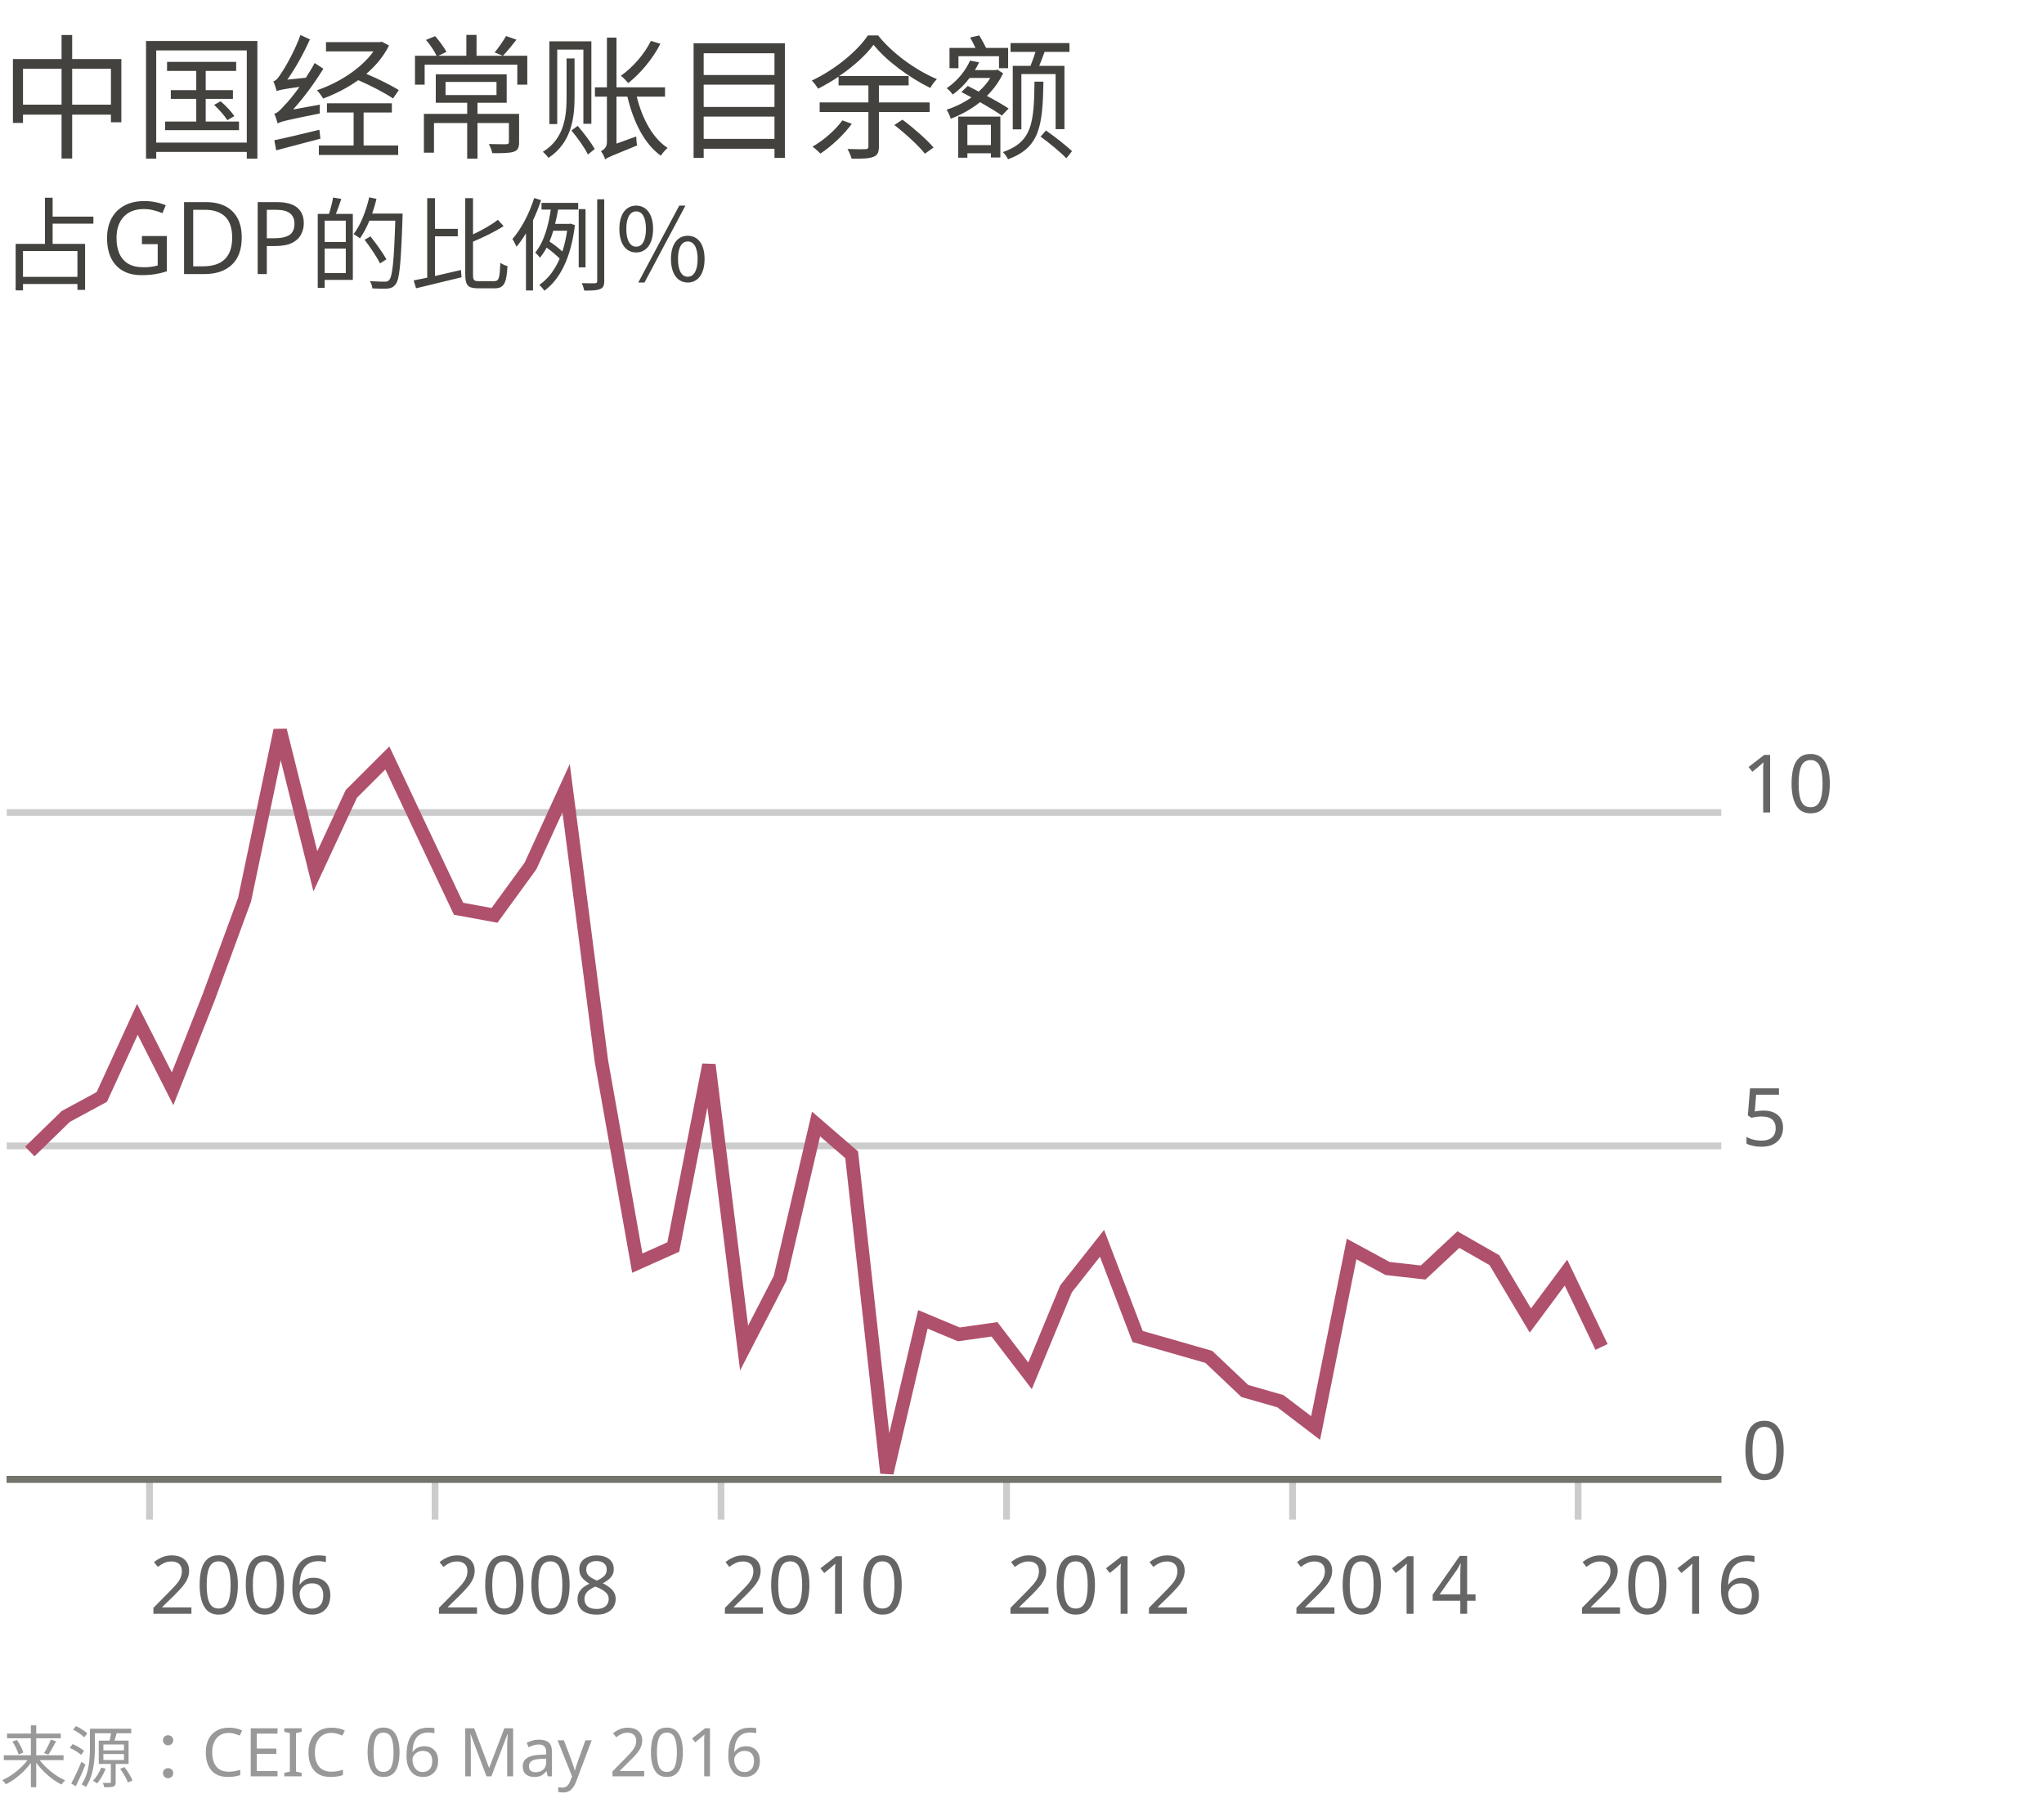
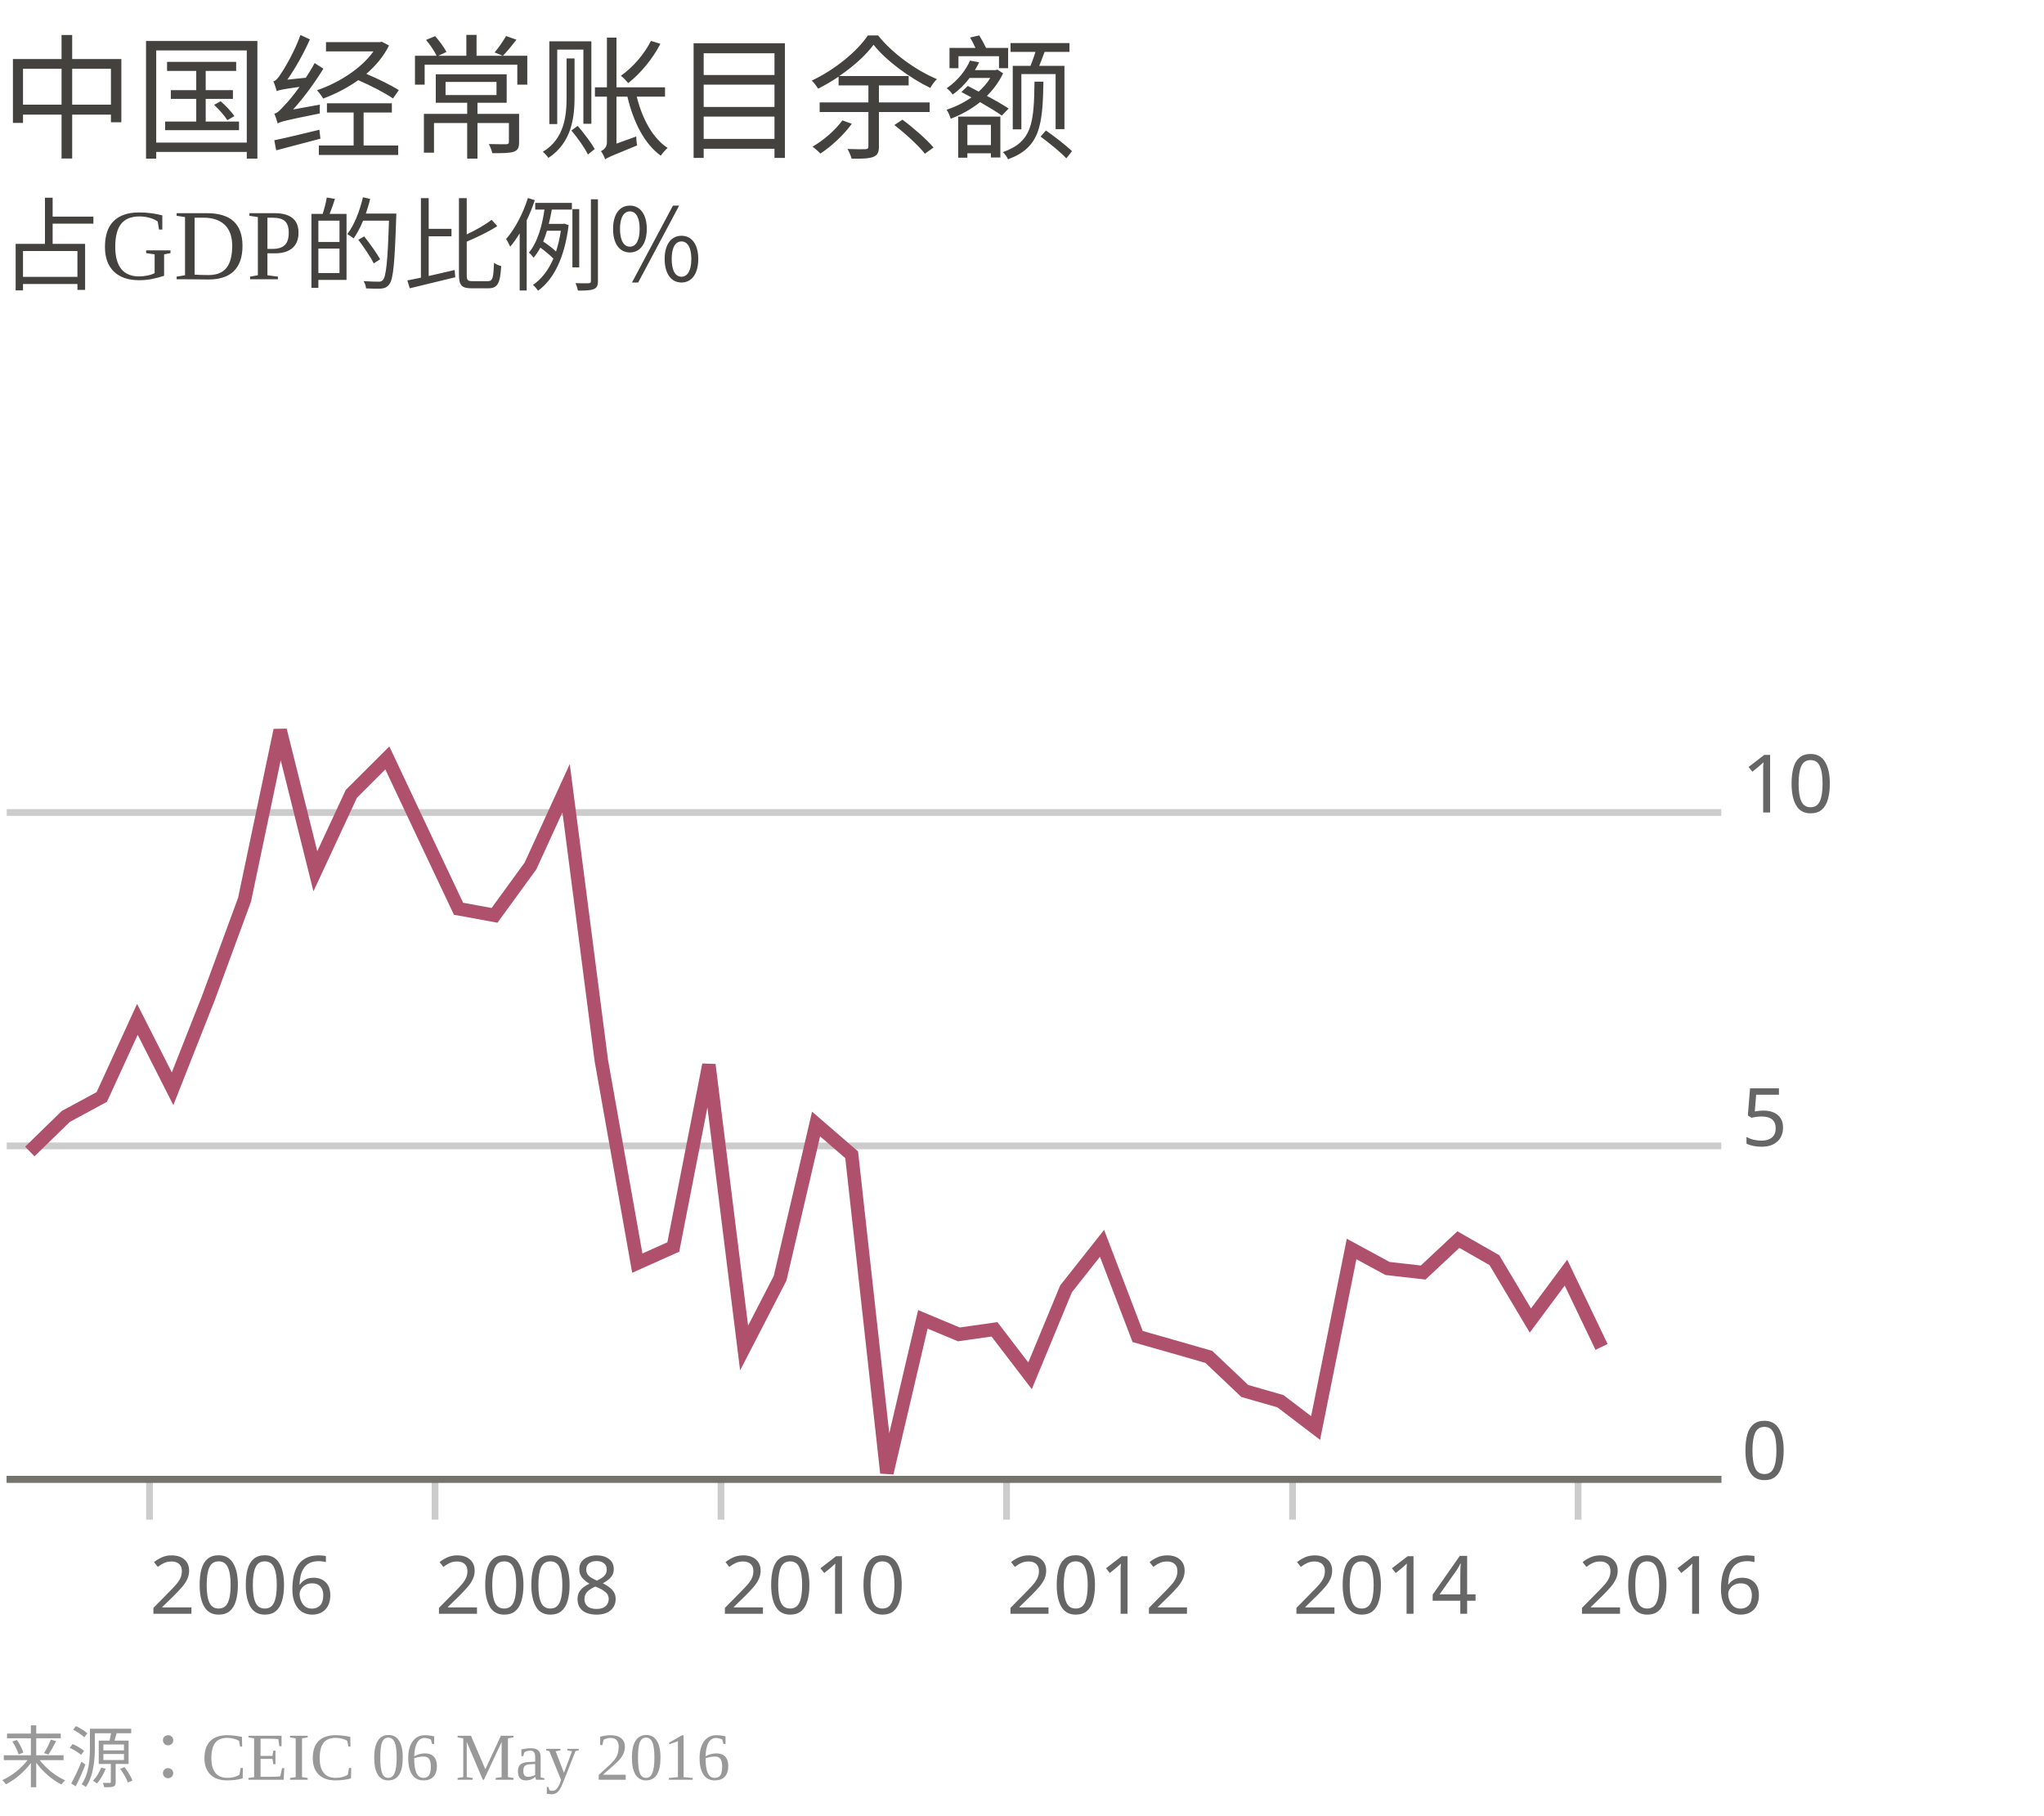
<svg xmlns="http://www.w3.org/2000/svg" viewBox="0 0 304 270">
-   <text class="chart-title" font-family="MetricWeb,sans-serif" fill="#43423e" font-size="20" y="22">中国经常账目余额</text>
-   <text class="chart-subtitle" font-family="MetricWeb,sans-serif" fill="#43423e" font-size="15" y="42">占GDP的比例％</text>
-   <text class="chart-source" font-family="MetricWeb,sans-serif" font-size="10" fill-opacity="0.4" y="265">来源：CEIC 06 May 2016</text>
+   <text class="chart-title" fill="#43423e" font-size="20" y="22">中国经常账目余额</text>
+   <text class="chart-subtitle" fill="#43423e" font-size="15" y="42">占GDP的比例％</text>
+   <text class="chart-source" font-size="10" fill-opacity="0.4" y="265">来源：CEIC 06 May 2016</text>
  <g transform="translate(1,100)">
    <g transform="translate(0,120)" class="x axis">
      <g class="tick" style="" transform="translate(21.23546,0)">
        <line y2="6" x2="0" fill="none" stroke="#000" stroke-opacity="0.2" />
        <text dy="0" style="" y="20" x="0" font-family="MetricWeb,sans-serif" fill-opacity="0.6" font-size="12" text-anchor="start">2006</text>
      </g>
      <g class="tick" style="" transform="translate(63.70637,0)">
        <line y2="6" x2="0" fill="none" stroke="#000" stroke-opacity="0.2" />
        <text dy="0" style="" y="20" x="0" font-family="MetricWeb,sans-serif" fill-opacity="0.6" font-size="12" text-anchor="start">2008</text>
      </g>
      <g class="tick" style="" transform="translate(106.2355,0)">
        <line y2="6" x2="0" fill="none" stroke="#000" stroke-opacity="0.2" />
        <text dy="0" style="" y="20" x="0" font-family="MetricWeb,sans-serif" fill-opacity="0.6" font-size="12" text-anchor="start">2010</text>
      </g>
      <g class="tick" style="" transform="translate(148.7064,0)">
        <line y2="6" x2="0" fill="none" stroke="#000" stroke-opacity="0.2" />
        <text dy="0" style="" y="20" x="0" font-family="MetricWeb,sans-serif" fill-opacity="0.6" font-size="12" text-anchor="start">2012</text>
      </g>
      <g class="tick" style="" transform="translate(191.2355,0)">
        <line y2="6" x2="0" fill="none" stroke="#000" stroke-opacity="0.2" />
        <text dy="0" style="" y="20" x="0" font-family="MetricWeb,sans-serif" fill-opacity="0.6" font-size="12" text-anchor="start">2014</text>
      </g>
      <g class="tick" style="" transform="translate(233.7064,0)">
        <line y2="6" x2="0" fill="none" stroke="#000" stroke-opacity="0.2" />
        <text dy="0" style="" y="20" x="0" font-family="MetricWeb,sans-serif" fill-opacity="0.6" font-size="12" text-anchor="start">2016</text>
      </g>
      <path class="domain" d="M0,0V0H255V0" fill="none" stroke="#74736c" />
    </g>
    <g transform="translate(255,0)" class="y axis">
      <g class="tick" style="" transform="translate(0,120)">
        <line x2="-255" y2="0" fill="none" stroke="#000" stroke-opacity="0.2" />
        <text dy="0" style="text-anchor: start;" x="3" y="0" font-family="MetricWeb,sans-serif" fill-opacity="0.6" font-size="12">0</text>
      </g>
      <g class="tick" style="" transform="translate(0,70.41667)">
        <line x2="-255" y2="0" fill="none" stroke="#000" stroke-opacity="0.2" />
        <text dy="0" style="text-anchor: start;" x="3" y="0" font-family="MetricWeb,sans-serif" fill-opacity="0.6" font-size="12">5</text>
      </g>
      <g class="tick" style="" transform="translate(0,20.83333)">
        <line x2="-255" y2="0" fill="none" stroke="#000" stroke-opacity="0.2" />
        <text dy="0" style="text-anchor: start;" x="3" y="0" font-family="MetricWeb,sans-serif" fill-opacity="0.6" font-size="12">10</text>
      </g>
      <path class="domain" d="M-255,1H0V120H-255" fill="none" stroke="#000" stroke-opacity="0" />
      <line class="highlight-line" x1="0" x2="-255" y1="120" y2="120" fill="none" stroke="#74736c" />
    </g>
    <g>
      <path d="M3.433,71.25L8.785,66.035L14.138,63.14L19.432,51.598L24.668,61.922L30.021,48.355L35.373,33.796L40.667,8.6L45.903,29.576L51.256,18.059L56.608,12.72L61.903,23.958L67.197,35.148L72.55,36.131L77.902,28.779L83.196,17.215L88.433,57.714L93.785,87.852L99.138,85.455L104.432,58.352L109.668,100.478L115.021,90.104L120.373,67.159L125.667,71.737L130.903,119.053L136.256,96.211L141.608,98.448L146.903,97.695L152.197,104.609L157.55,91.673L162.902,84.905L168.196,98.762L173.433,100.256L178.785,101.794L184.138,106.867L189.432,108.383L194.668,112.369L200.021,85.747L205.373,88.649L210.667,89.247L215.903,84.351L221.256,87.407L226.608,96.386L231.903,89.265L237.197,100.316" stroke-width="2" fill="none" stroke="#af516c" />
    </g>
  </g>
</svg>
